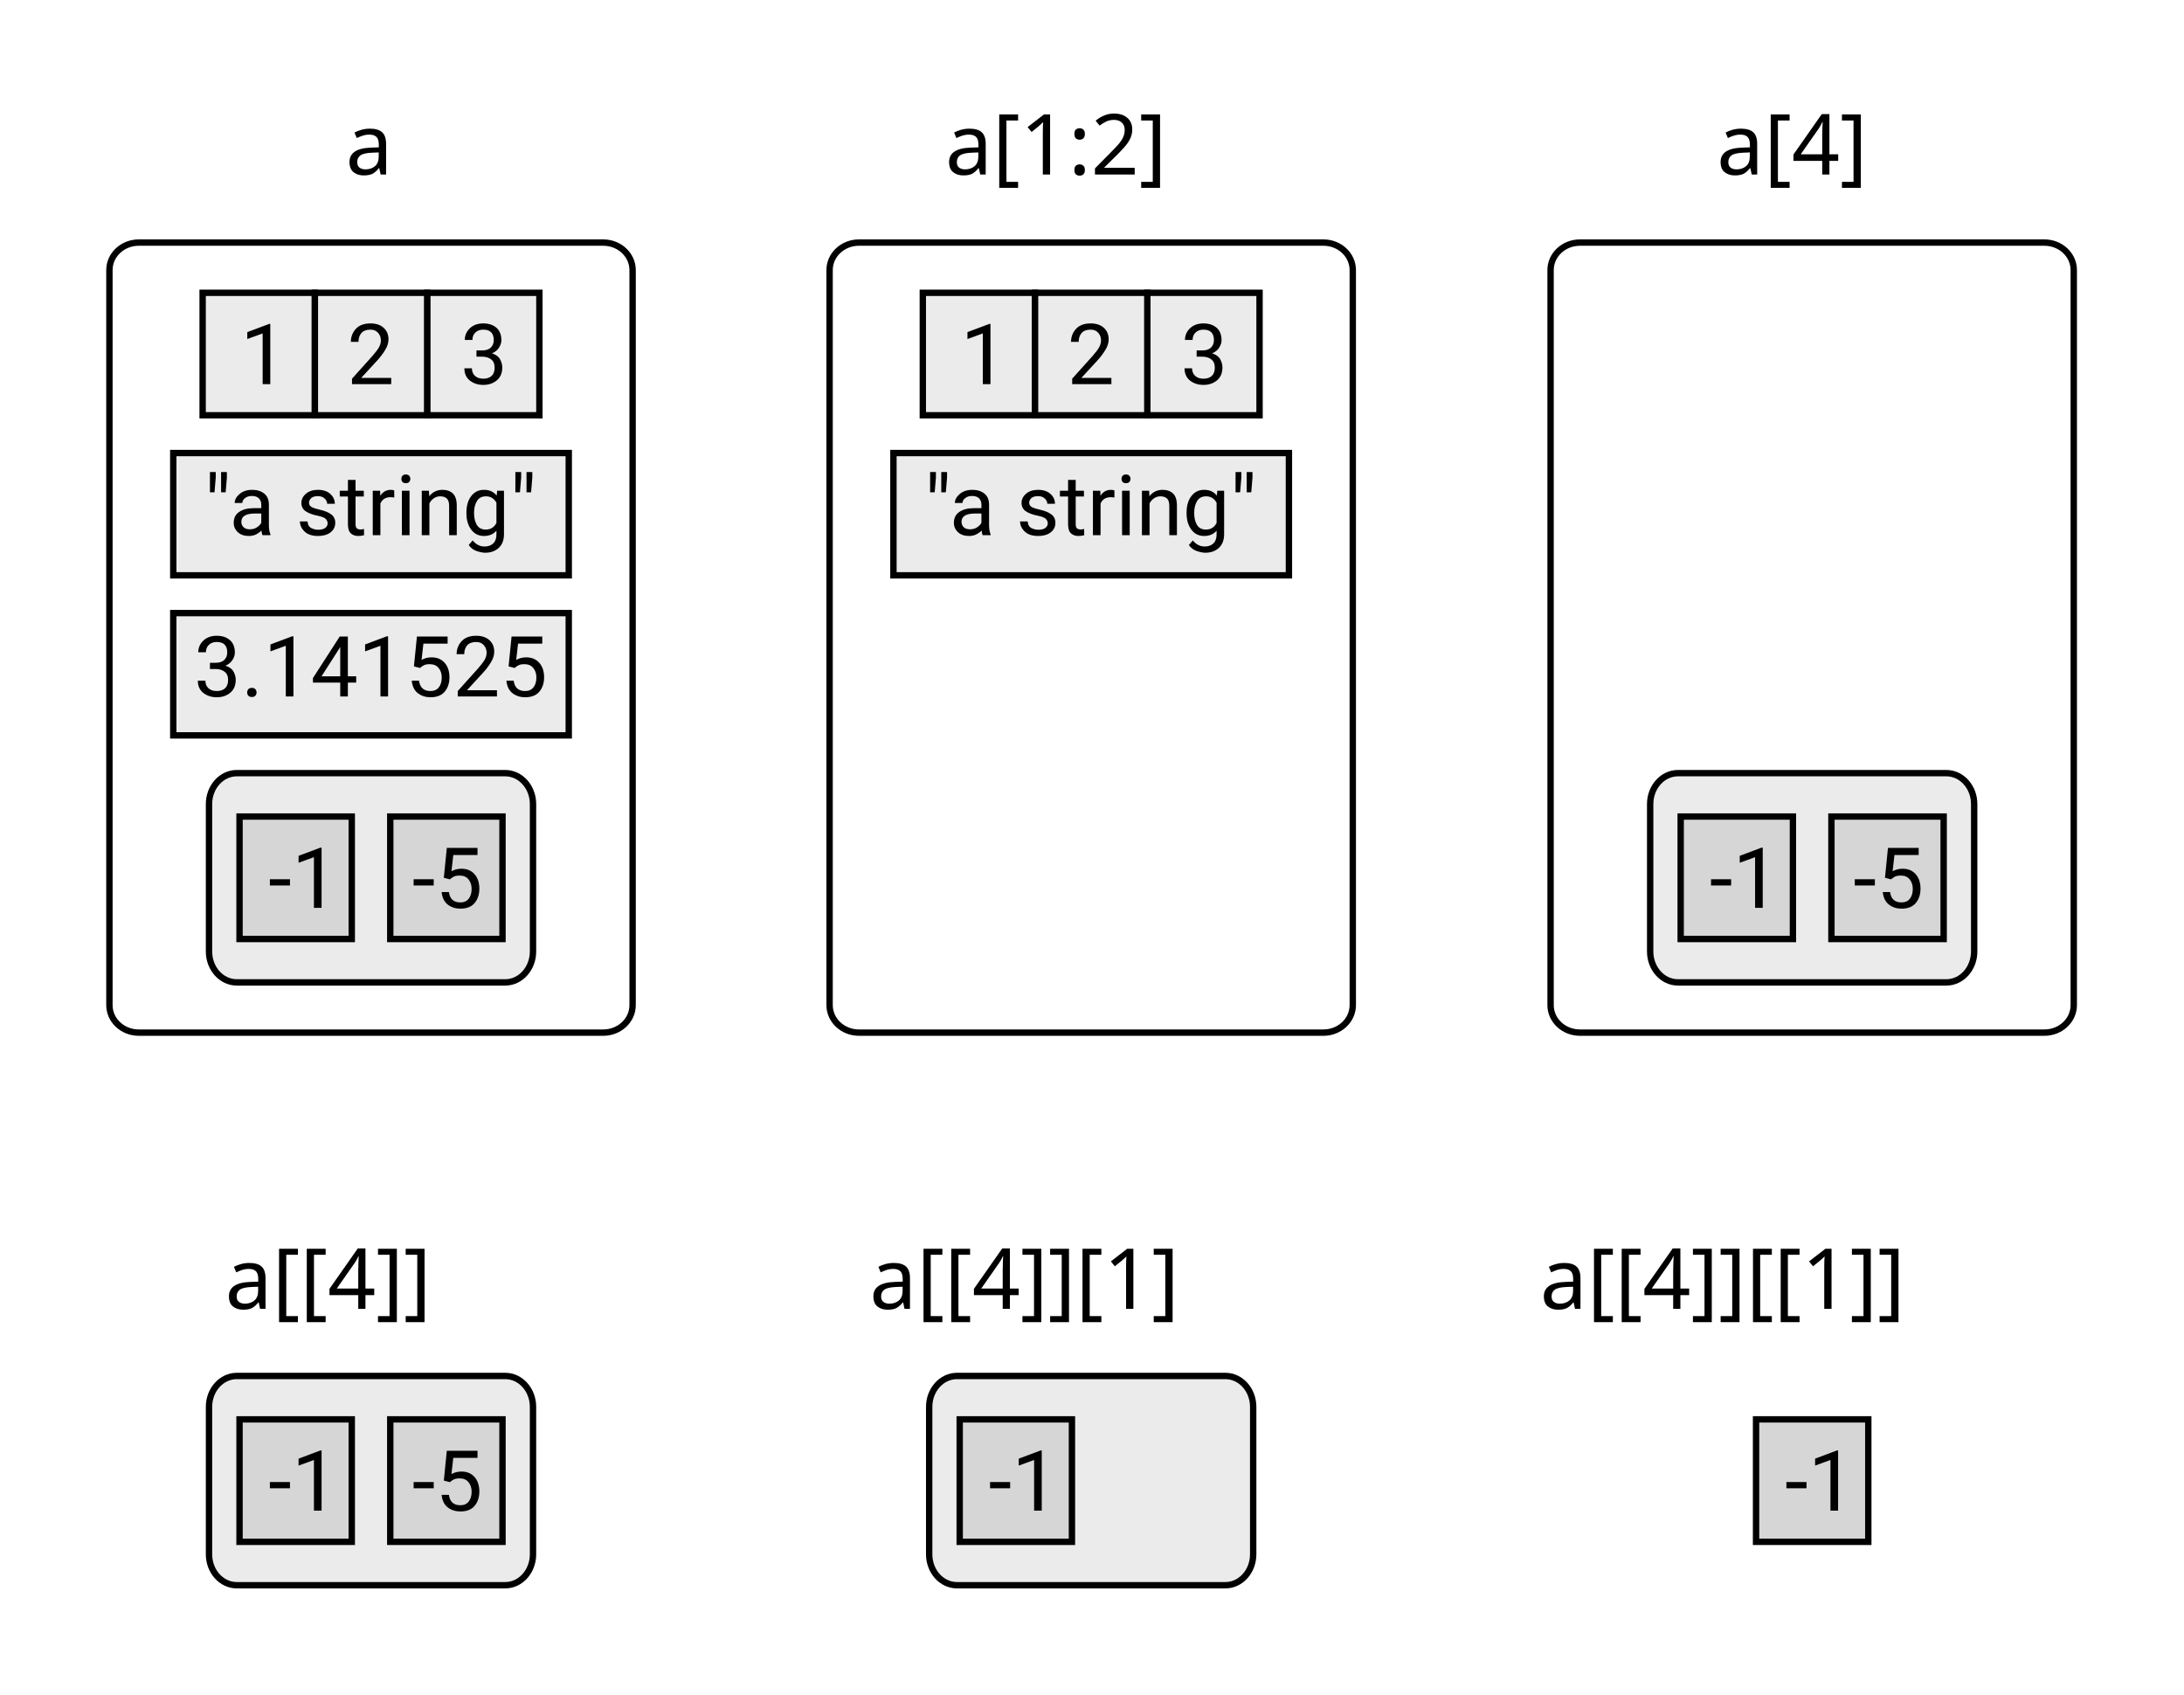
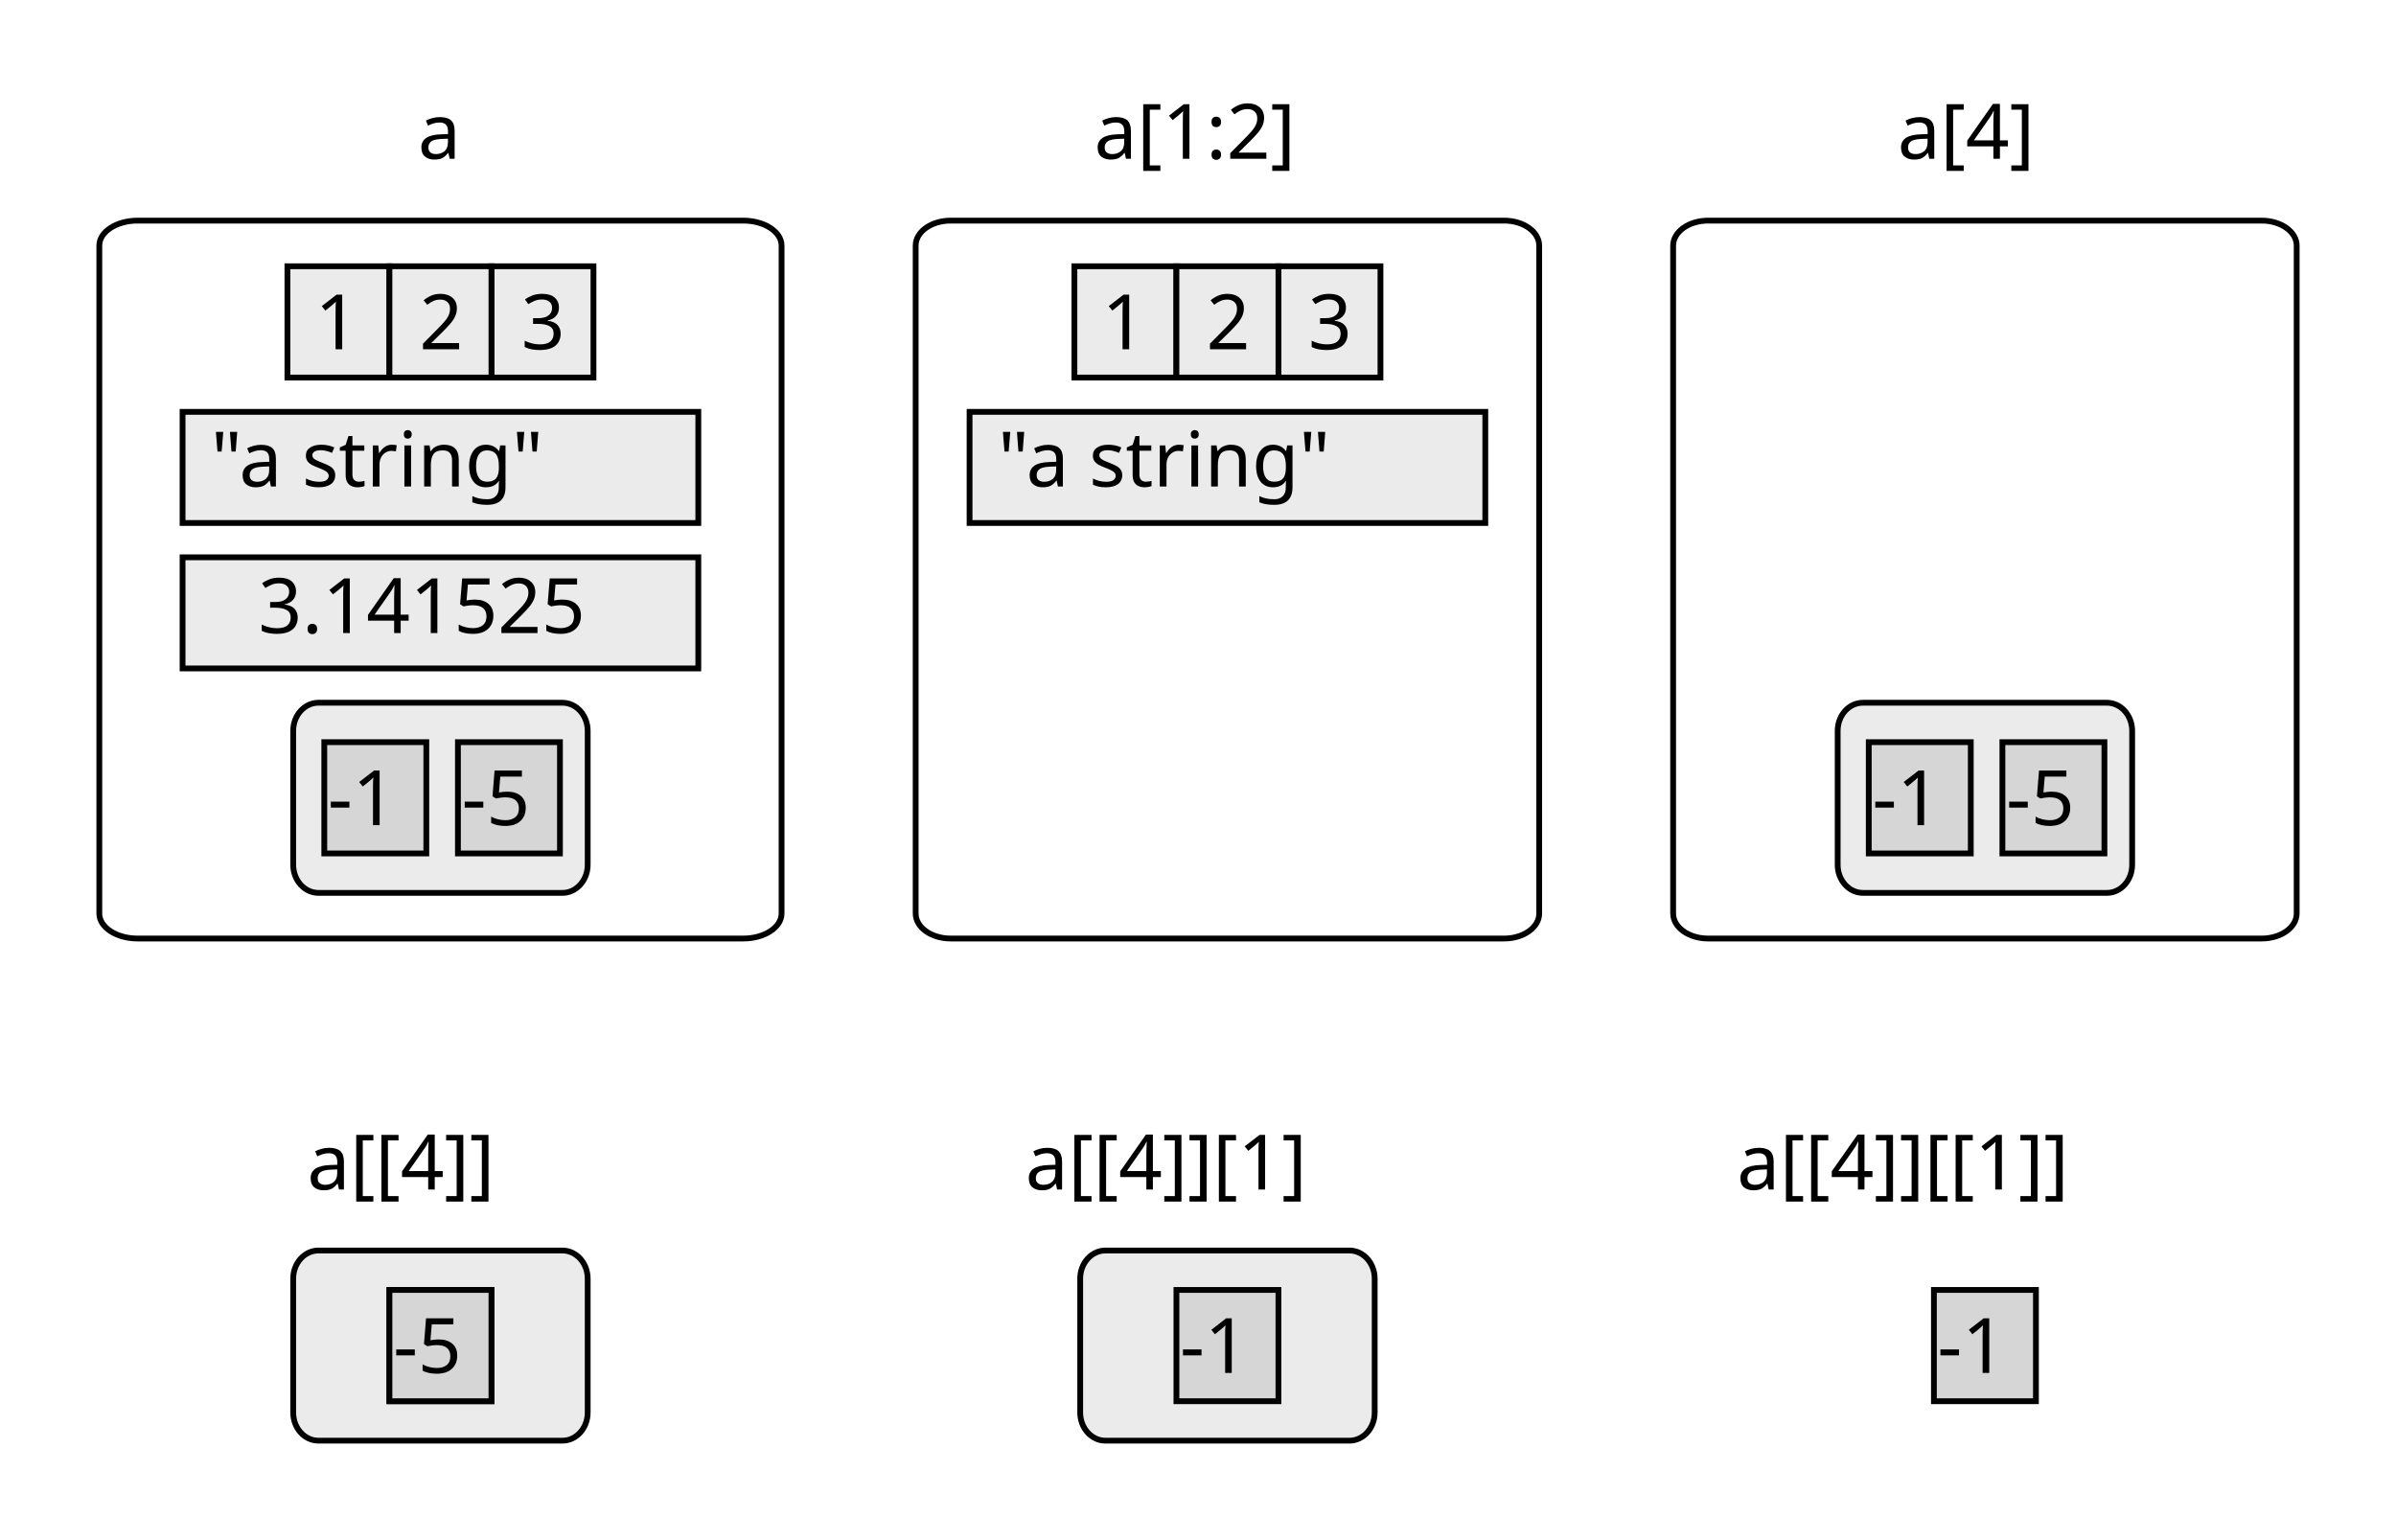
- <svg xmlns="http://www.w3.org/2000/svg" id="svg2" version="1.1" width="102.933mm" height="79.853mm" viewBox="0 0 389.038 301.805">
+ <svg xmlns="http://www.w3.org/2000/svg" id="svg2" version="1.1" width="124.245mm" height="79.863mm" viewBox="0 0 469.587 301.843">
  <defs id="defs6" />
-   <text id="text916" y="31.085" x="61.57" style="font-style:normal;font-weight:normal;font-size:11.25px;line-height:0%;font-family:sans-serif;letter-spacing:0px;word-spacing:0px;fill:#000000;fill-opacity:1;stroke:none;stroke-width:1.134;stroke-miterlimit:4;stroke-dasharray:none;paint-order:markers fill stroke" xml:space="preserve">
-     <tspan style="font-style:normal;font-variant:normal;font-weight:normal;font-stretch:normal;font-size:15px;line-height:1.25;font-family:'Roboto Mono';-inkscape-font-specification:'Roboto Mono';stroke-width:1.134;stroke-miterlimit:4;stroke-dasharray:none;paint-order:markers fill stroke" y="31.085" x="61.57" id="tspan914">a</tspan>
+   <text id="text916" y="31.123" x="81.897" style="font-style:normal;font-weight:normal;font-size:11.25px;line-height:0%;font-family:Mono-serif;letter-spacing:0px;word-spacing:0px;fill:#000000;fill-opacity:1;stroke:none;stroke-width:1.134;stroke-miterlimit:4;stroke-dasharray:none;paint-order:markers fill stroke" xml:space="preserve">
+     <tspan style="font-style:normal;font-variant:normal;font-weight:normal;font-stretch:normal;font-size:15px;line-height:1.25;font-family:'Fira Mono';-inkscape-font-specification:'Fira Mono';stroke-width:1.134;stroke-miterlimit:4;stroke-dasharray:none;paint-order:markers fill stroke" y="31.123" x="81.897" id="tspan914">a</tspan>
  </text>
-   <rect ry="4.897" rx="5.228" y="43.205" x="19.491" height="140.714" width="93.196" id="rect918" style="fill:none;fill-opacity:1;stroke:#000000;stroke-width:1.134;stroke-miterlimit:4;stroke-dasharray:none;paint-order:markers fill stroke" />
-   <rect ry="0" rx="0" y="52.151" x="76.086" height="21.812" width="19.994" id="rect922" style="fill:#ebebeb;fill-opacity:1;stroke:#000000;stroke-width:1.134;stroke-miterlimit:4;stroke-dasharray:none;paint-order:markers fill stroke" />
-   <text id="text926" y="68.415" x="82.015" style="font-style:normal;font-weight:normal;font-size:11.25px;line-height:0%;font-family:sans-serif;letter-spacing:0px;word-spacing:0px;fill:#000000;fill-opacity:1;stroke:none;stroke-width:1.134;stroke-miterlimit:4;stroke-dasharray:none;paint-order:markers fill stroke" xml:space="preserve">
-     <tspan style="font-style:normal;font-variant:normal;font-weight:normal;font-stretch:normal;font-size:15px;line-height:1.25;font-family:Roboto;-inkscape-font-specification:Roboto;stroke-width:1.134;stroke-miterlimit:4;stroke-dasharray:none;paint-order:markers fill stroke" y="68.415" x="82.015" id="tspan924">3</tspan>
+   <rect ry="4.897" rx="7.501" y="43.242" x="19.465" height="140.714" width="133.714" id="rect918" style="fill:none;fill-opacity:1;stroke:#000000;stroke-width:1.134;stroke-miterlimit:4;stroke-dasharray:none;paint-order:markers fill stroke" />
+   <rect ry="0" rx="0" y="52.189" x="96.319" height="21.812" width="19.994" id="rect922" style="fill:#ebebeb;fill-opacity:1;stroke:#000000;stroke-width:1.134;stroke-miterlimit:4;stroke-dasharray:none;paint-order:markers fill stroke" />
+   <text id="text926" y="68.452" x="102.161" style="font-style:normal;font-weight:normal;font-size:11.25px;line-height:0%;font-family:Mono-serif;letter-spacing:0px;word-spacing:0px;fill:#000000;fill-opacity:1;stroke:none;stroke-width:1.134;stroke-miterlimit:4;stroke-dasharray:none;paint-order:markers fill stroke" xml:space="preserve">
+     <tspan style="font-style:normal;font-variant:normal;font-weight:normal;font-stretch:normal;font-size:15px;line-height:1.25;font-family:'Fira Mono';-inkscape-font-specification:'Fira Mono';stroke-width:1.134;stroke-miterlimit:4;stroke-dasharray:none;paint-order:markers fill stroke" y="68.452" x="102.161" id="tspan924">3</tspan>
  </text>
-   <rect style="fill:#ebebeb;fill-opacity:1;stroke:#000000;stroke-width:1.134;stroke-miterlimit:4;stroke-dasharray:none;paint-order:markers fill stroke" id="rect938" width="19.994" height="21.812" x="36.097" y="52.151" rx="0" ry="0" />
-   <text xml:space="preserve" style="font-style:normal;font-weight:normal;font-size:11.25px;line-height:0%;font-family:sans-serif;letter-spacing:0px;word-spacing:0px;fill:#000000;fill-opacity:1;stroke:none;stroke-width:1.134;stroke-miterlimit:4;stroke-dasharray:none;paint-order:markers fill stroke" x="42.802" y="68.415" id="text942">
-     <tspan id="tspan940" x="42.802" y="68.415" style="font-style:normal;font-variant:normal;font-weight:normal;font-stretch:normal;font-size:15px;line-height:1.25;font-family:Roboto;-inkscape-font-specification:Roboto;stroke-width:1.134;stroke-miterlimit:4;stroke-dasharray:none;paint-order:markers fill stroke">1</tspan>
+   <rect style="fill:#ebebeb;fill-opacity:1;stroke:#000000;stroke-width:1.134;stroke-miterlimit:4;stroke-dasharray:none;paint-order:markers fill stroke" id="rect938" width="19.994" height="21.812" x="56.33" y="52.189" rx="0" ry="0" />
+   <text xml:space="preserve" style="font-style:normal;font-weight:normal;font-size:11.25px;line-height:0%;font-family:Mono-serif;letter-spacing:0px;word-spacing:0px;fill:#000000;fill-opacity:1;stroke:none;stroke-width:1.134;stroke-miterlimit:4;stroke-dasharray:none;paint-order:markers fill stroke" x="61.737" y="68.452" id="text942">
+     <tspan id="tspan940" x="61.737" y="68.452" style="font-style:normal;font-variant:normal;font-weight:normal;font-stretch:normal;font-size:15px;line-height:1.25;font-family:'Fira Mono';-inkscape-font-specification:'Fira Mono';stroke-width:1.134;stroke-miterlimit:4;stroke-dasharray:none;paint-order:markers fill stroke">1</tspan>
  </text>
-   <rect ry="0" rx="0" y="52.151" x="56.091" height="21.812" width="19.994" id="rect944" style="fill:#ebebeb;fill-opacity:1;stroke:#000000;stroke-width:1.134;stroke-miterlimit:4;stroke-dasharray:none;paint-order:markers fill stroke" />
-   <text id="text948" y="68.415" x="61.811" style="font-style:normal;font-weight:normal;font-size:11.25px;line-height:0%;font-family:sans-serif;letter-spacing:0px;word-spacing:0px;fill:#000000;fill-opacity:1;stroke:none;stroke-width:1.134;stroke-miterlimit:4;stroke-dasharray:none;paint-order:markers fill stroke" xml:space="preserve">
-     <tspan style="font-style:normal;font-variant:normal;font-weight:normal;font-stretch:normal;font-size:15px;line-height:1.25;font-family:Roboto;-inkscape-font-specification:Roboto;stroke-width:1.134;stroke-miterlimit:4;stroke-dasharray:none;paint-order:markers fill stroke" y="68.415" x="61.811" id="tspan946">2</tspan>
+   <rect ry="0" rx="0" y="52.189" x="76.325" height="21.812" width="19.994" id="rect944" style="fill:#ebebeb;fill-opacity:1;stroke:#000000;stroke-width:1.134;stroke-miterlimit:4;stroke-dasharray:none;paint-order:markers fill stroke" />
+   <text id="text948" y="68.452" x="82.182" style="font-style:normal;font-weight:normal;font-size:11.25px;line-height:0%;font-family:Mono-serif;letter-spacing:0px;word-spacing:0px;fill:#000000;fill-opacity:1;stroke:none;stroke-width:1.134;stroke-miterlimit:4;stroke-dasharray:none;paint-order:markers fill stroke" xml:space="preserve">
+     <tspan style="font-style:normal;font-variant:normal;font-weight:normal;font-stretch:normal;font-size:15px;line-height:1.25;font-family:'Fira Mono';-inkscape-font-specification:'Fira Mono';stroke-width:1.134;stroke-miterlimit:4;stroke-dasharray:none;paint-order:markers fill stroke" y="68.452" x="82.182" id="tspan946">2</tspan>
  </text>
-   <path style="fill:#ebebeb;fill-opacity:1;stroke:#000000;stroke-width:1.134;stroke-miterlimit:4;stroke-dasharray:none;paint-order:markers fill stroke" d="M 30.864,80.689 V 102.471 H 54.347 77.829 101.313 V 80.689 H 77.829 54.347 Z" id="path4622" />
-   <text id="text4598" y="95.318" x="36.4" style="font-style:normal;font-weight:normal;font-size:11.25px;line-height:0%;font-family:sans-serif;letter-spacing:0px;word-spacing:0px;fill:#000000;fill-opacity:1;stroke:none;stroke-width:1.134;stroke-miterlimit:4;stroke-dasharray:none;paint-order:markers fill stroke" xml:space="preserve">
-     <tspan style="font-style:normal;font-variant:normal;font-weight:normal;font-stretch:normal;font-size:15px;line-height:1.25;font-family:Roboto;-inkscape-font-specification:Roboto;stroke-width:1.134;stroke-miterlimit:4;stroke-dasharray:none;paint-order:markers fill stroke" y="95.318" x="36.4" id="tspan4596">"a string"</tspan>
+   <path style="fill:#ebebeb;fill-opacity:1;stroke:#000000;stroke-width:1.134;stroke-miterlimit:4;stroke-dasharray:none;paint-order:markers fill stroke" d="m 35.783,80.726 v 21.782 h 33.691 33.691 33.695 V 80.726 H 103.166 69.474 Z" id="path4622" />
+   <text id="text4598" y="95.355" x="41.348" style="font-style:normal;font-weight:normal;font-size:11.25px;line-height:0%;font-family:Mono-serif;letter-spacing:0px;word-spacing:0px;fill:#000000;fill-opacity:1;stroke:none;stroke-width:1.134;stroke-miterlimit:4;stroke-dasharray:none;paint-order:markers fill stroke" xml:space="preserve">
+     <tspan style="font-style:normal;font-variant:normal;font-weight:normal;font-stretch:normal;font-size:15px;line-height:1.25;font-family:'Fira Mono';-inkscape-font-specification:'Fira Mono';stroke-width:1.134;stroke-miterlimit:4;stroke-dasharray:none;paint-order:markers fill stroke" y="95.355" x="41.348" id="tspan4596">"a string"</tspan>
  </text>
-   <path id="path4600" d="m 30.864,109.196 v 21.782 H 54.347 77.829 101.313 V 109.196 H 77.829 54.347 Z" style="fill:#ebebeb;fill-opacity:1;stroke:#000000;stroke-width:1.134;stroke-miterlimit:4;stroke-dasharray:none;paint-order:markers fill stroke" />
-   <text xml:space="preserve" style="font-style:normal;font-weight:normal;font-size:11.25px;line-height:0%;font-family:sans-serif;letter-spacing:0px;word-spacing:0px;fill:#000000;fill-opacity:1;stroke:none;stroke-width:1.134;stroke-miterlimit:4;stroke-dasharray:none;paint-order:markers fill stroke" x="34.54" y="124.049" id="text4606">
-     <tspan id="tspan4604" x="34.54" y="124.049" style="font-style:normal;font-variant:normal;font-weight:normal;font-stretch:normal;font-size:15px;line-height:1.25;font-family:Roboto;-inkscape-font-specification:Roboto;stroke-width:1.134;stroke-miterlimit:4;stroke-dasharray:none;paint-order:markers fill stroke">3.141525</tspan>
+   <path id="path4600" d="m 35.783,109.234 v 21.782 H 69.474 103.166 136.86 V 109.234 H 103.166 69.474 Z" style="fill:#ebebeb;fill-opacity:1;stroke:#000000;stroke-width:1.134;stroke-miterlimit:4;stroke-dasharray:none;paint-order:markers fill stroke" />
+   <text xml:space="preserve" style="font-style:normal;font-weight:normal;font-size:11.25px;line-height:0%;font-family:Mono-serif;letter-spacing:0px;word-spacing:0px;fill:#000000;fill-opacity:1;stroke:none;stroke-width:1.134;stroke-miterlimit:4;stroke-dasharray:none;paint-order:markers fill stroke" x="50.627" y="124.087" id="text4606">
+     <tspan id="tspan4604" x="50.627" y="124.087" style="font-style:normal;font-variant:normal;font-weight:normal;font-stretch:normal;font-size:15px;line-height:1.25;font-family:'Fira Mono';-inkscape-font-specification:'Fira Mono';stroke-width:1.134;stroke-miterlimit:4;stroke-dasharray:none;paint-order:markers fill stroke">3.141525</tspan>
  </text>
-   <rect style="fill:#ebebeb;fill-opacity:1;stroke:#000000;stroke-width:1.134;stroke-miterlimit:4;stroke-dasharray:none;paint-order:markers fill stroke" id="rect4608" width="57.715" height="37.269" x="37.231" y="137.703" rx="4.95" ry="5.506" />
-   <rect ry="0" rx="0" y="145.432" x="42.667" height="21.812" width="19.994" id="rect4610" style="fill:#d6d6d6;fill-opacity:1;stroke:#000000;stroke-width:1.134;stroke-miterlimit:4;stroke-dasharray:none;paint-order:markers fill stroke" />
-   <text id="text4614" y="161.696" x="47.793" style="font-style:normal;font-weight:normal;font-size:11.25px;line-height:0%;font-family:sans-serif;letter-spacing:0px;word-spacing:0px;fill:#000000;fill-opacity:1;stroke:none;stroke-width:1.134;stroke-miterlimit:4;stroke-dasharray:none;paint-order:markers fill stroke" xml:space="preserve">
-     <tspan style="font-style:normal;font-variant:normal;font-weight:normal;font-stretch:normal;font-size:15px;line-height:1.25;font-family:Roboto;-inkscape-font-specification:Roboto;stroke-width:1.134;stroke-miterlimit:4;stroke-dasharray:none;paint-order:markers fill stroke" y="161.696" x="47.793" id="tspan4612">-1</tspan>
+   <rect style="fill:#ebebeb;fill-opacity:1;stroke:#000000;stroke-width:1.134;stroke-miterlimit:4;stroke-dasharray:none;paint-order:markers fill stroke" id="rect4608" width="57.715" height="37.269" x="57.464" y="137.741" rx="4.95" ry="5.506" />
+   <rect ry="0" rx="0" y="145.469" x="63.557" height="21.812" width="19.994" id="rect4610" style="fill:#d6d6d6;fill-opacity:1;stroke:#000000;stroke-width:1.134;stroke-miterlimit:4;stroke-dasharray:none;paint-order:markers fill stroke" />
+   <text id="text4614" y="161.733" x="64.242" style="font-style:normal;font-weight:normal;font-size:11.25px;line-height:0%;font-family:Mono-serif;letter-spacing:0px;word-spacing:0px;fill:#000000;fill-opacity:1;stroke:none;stroke-width:1.134;stroke-miterlimit:4;stroke-dasharray:none;paint-order:markers fill stroke" xml:space="preserve">
+     <tspan style="font-style:normal;font-variant:normal;font-weight:normal;font-stretch:normal;font-size:15px;line-height:1.25;font-family:'Fira Mono';-inkscape-font-specification:'Fira Mono';stroke-width:1.134;stroke-miterlimit:4;stroke-dasharray:none;paint-order:markers fill stroke" y="161.733" x="64.242" id="tspan4612">-1</tspan>
  </text>
-   <rect style="fill:#d6d6d6;fill-opacity:1;stroke:#000000;stroke-width:1.134;stroke-miterlimit:4;stroke-dasharray:none;paint-order:markers fill stroke" id="rect4616" width="19.994" height="21.812" x="69.516" y="145.432" rx="0" ry="0" />
-   <text xml:space="preserve" style="font-style:normal;font-weight:normal;font-size:11.25px;line-height:0%;font-family:sans-serif;letter-spacing:0px;word-spacing:0px;fill:#000000;fill-opacity:1;stroke:none;stroke-width:1.134;stroke-miterlimit:4;stroke-dasharray:none;paint-order:markers fill stroke" x="73.398" y="161.696" id="text4620">
-     <tspan id="tspan4618" x="73.398" y="161.696" style="font-style:normal;font-variant:normal;font-weight:normal;font-stretch:normal;font-size:15px;line-height:1.25;font-family:Roboto;-inkscape-font-specification:Roboto;stroke-width:1.134;stroke-miterlimit:4;stroke-dasharray:none;paint-order:markers fill stroke">-5</tspan>
+   <rect style="fill:#d6d6d6;fill-opacity:1;stroke:#000000;stroke-width:1.134;stroke-miterlimit:4;stroke-dasharray:none;paint-order:markers fill stroke" id="rect4616" width="19.994" height="21.812" x="89.749" y="145.469" rx="0" ry="0" />
+   <text xml:space="preserve" style="font-style:normal;font-weight:normal;font-size:11.25px;line-height:0%;font-family:Mono-serif;letter-spacing:0px;word-spacing:0px;fill:#000000;fill-opacity:1;stroke:none;stroke-width:1.134;stroke-miterlimit:4;stroke-dasharray:none;paint-order:markers fill stroke" x="90.487" y="161.733" id="text4620">
+     <tspan id="tspan4618" x="90.487" y="161.733" style="font-style:normal;font-variant:normal;font-weight:normal;font-stretch:normal;font-size:15px;line-height:1.25;font-family:'Fira Mono';-inkscape-font-specification:'Fira Mono';stroke-width:1.134;stroke-miterlimit:4;stroke-dasharray:none;paint-order:markers fill stroke">-5</tspan>
  </text>
-   <rect ry="5.506" rx="4.95" y="245.071" x="37.231" height="37.269" width="57.715" id="rect4735" style="fill:#ebebeb;fill-opacity:1;stroke:#000000;stroke-width:1.134;stroke-miterlimit:4;stroke-dasharray:none;paint-order:markers fill stroke" />
-   <rect style="fill:#d6d6d6;fill-opacity:1;stroke:#000000;stroke-width:1.134;stroke-miterlimit:4;stroke-dasharray:none;paint-order:markers fill stroke" id="rect4737" width="19.994" height="21.812" x="42.667" y="252.8" rx="0" ry="0" />
-   <text xml:space="preserve" style="font-style:normal;font-weight:normal;font-size:11.25px;line-height:0%;font-family:sans-serif;letter-spacing:0px;word-spacing:0px;fill:#000000;fill-opacity:1;stroke:none;stroke-width:1.134;stroke-miterlimit:4;stroke-dasharray:none;paint-order:markers fill stroke" x="47.793" y="269.064" id="text4741">
-     <tspan id="tspan4739" x="47.793" y="269.064" style="font-style:normal;font-variant:normal;font-weight:normal;font-stretch:normal;font-size:15px;line-height:1.25;font-family:Roboto;-inkscape-font-specification:Roboto;stroke-width:1.134;stroke-miterlimit:4;stroke-dasharray:none;paint-order:markers fill stroke">-1</tspan>
+   <rect ry="5.506" rx="4.95" y="245.109" x="57.464" height="37.269" width="57.715" id="rect4735" style="fill:#ebebeb;fill-opacity:1;stroke:#000000;stroke-width:1.134;stroke-miterlimit:4;stroke-dasharray:none;paint-order:markers fill stroke" />
+   <rect style="fill:#d6d6d6;fill-opacity:1;stroke:#000000;stroke-width:1.134;stroke-miterlimit:4;stroke-dasharray:none;paint-order:markers fill stroke" id="rect4737" width="19.994" height="21.812" x="76.325" y="252.837" rx="0" ry="0" />
+   <text xml:space="preserve" style="font-style:normal;font-weight:normal;font-size:11.25px;line-height:0%;font-family:Mono-serif;letter-spacing:0px;word-spacing:0px;fill:#000000;fill-opacity:1;stroke:none;stroke-width:1.134;stroke-miterlimit:4;stroke-dasharray:none;paint-order:markers fill stroke" x="77.01" y="269.101" id="text4741">
+     <tspan id="tspan4739" x="77.01" y="269.101" style="font-style:normal;font-variant:normal;font-weight:normal;font-stretch:normal;font-size:15px;line-height:1.25;font-family:'Fira Mono';-inkscape-font-specification:'Fira Mono';stroke-width:1.134;stroke-miterlimit:4;stroke-dasharray:none;paint-order:markers fill stroke">-1</tspan>
  </text>
-   <rect ry="0" rx="0" y="252.8" x="69.516" height="21.812" width="19.994" id="rect4743" style="fill:#d6d6d6;fill-opacity:1;stroke:#000000;stroke-width:1.134;stroke-miterlimit:4;stroke-dasharray:none;paint-order:markers fill stroke" />
-   <text id="text4747" y="269.064" x="73.398" style="font-style:normal;font-weight:normal;font-size:11.25px;line-height:0%;font-family:sans-serif;letter-spacing:0px;word-spacing:0px;fill:#000000;fill-opacity:1;stroke:none;stroke-width:1.134;stroke-miterlimit:4;stroke-dasharray:none;paint-order:markers fill stroke" xml:space="preserve">
-     <tspan style="font-style:normal;font-variant:normal;font-weight:normal;font-stretch:normal;font-size:15px;line-height:1.25;font-family:Roboto;-inkscape-font-specification:Roboto;stroke-width:1.134;stroke-miterlimit:4;stroke-dasharray:none;paint-order:markers fill stroke" y="269.064" x="73.398" id="tspan4745">-5</tspan>
+   <rect ry="0" rx="0" y="252.837" x="76.325" height="21.812" width="19.994" id="rect4743" style="fill:#d6d6d6;fill-opacity:1;stroke:#000000;stroke-width:1.134;stroke-miterlimit:4;stroke-dasharray:none;paint-order:markers fill stroke" />
+   <text id="text4747" y="269.101" x="77.062" style="font-style:normal;font-weight:normal;font-size:11.25px;line-height:0%;font-family:Mono-serif;letter-spacing:0px;word-spacing:0px;fill:#000000;fill-opacity:1;stroke:none;stroke-width:1.134;stroke-miterlimit:4;stroke-dasharray:none;paint-order:markers fill stroke" xml:space="preserve">
+     <tspan style="font-style:normal;font-variant:normal;font-weight:normal;font-stretch:normal;font-size:15px;line-height:1.25;font-family:'Fira Mono';-inkscape-font-specification:'Fira Mono';stroke-width:1.134;stroke-miterlimit:4;stroke-dasharray:none;paint-order:markers fill stroke" y="269.101" x="77.062" id="tspan4745">-5</tspan>
  </text>
-   <text xml:space="preserve" style="font-style:normal;font-weight:normal;font-size:11.25px;line-height:0%;font-family:sans-serif;letter-spacing:0px;word-spacing:0px;fill:#000000;fill-opacity:1;stroke:none;stroke-width:1.134;stroke-miterlimit:4;stroke-dasharray:none;paint-order:markers fill stroke" x="40.095" y="233.112" id="text4753">
-     <tspan id="tspan4755" x="40.095" y="233.112" style="font-style:normal;font-variant:normal;font-weight:normal;font-stretch:normal;font-size:15px;line-height:1.25;font-family:'Roboto Mono';-inkscape-font-specification:'Roboto Mono';stroke-width:1.134;stroke-miterlimit:4;stroke-dasharray:none;paint-order:markers fill stroke">a[[4]]</tspan>
+   <text xml:space="preserve" style="font-style:normal;font-weight:normal;font-size:11.25px;line-height:0%;font-family:Mono-serif;letter-spacing:0px;word-spacing:0px;fill:#000000;fill-opacity:1;stroke:none;stroke-width:1.134;stroke-miterlimit:4;stroke-dasharray:none;paint-order:markers fill stroke" x="60.199" y="233.149" id="text4753">
+     <tspan id="tspan4755" x="60.199" y="233.149" style="font-style:normal;font-variant:normal;font-weight:normal;font-stretch:normal;font-size:15px;line-height:1.25;font-family:'Fira Mono';-inkscape-font-specification:'Fira Mono';stroke-width:1.134;stroke-miterlimit:4;stroke-dasharray:none;paint-order:markers fill stroke">a[[4]]</tspan>
  </text>
-   <rect ry="5.506" rx="4.95" y="245.071" x="165.516" height="37.269" width="57.715" id="rect5266" style="fill:#ebebeb;fill-opacity:1;stroke:#000000;stroke-width:1.134;stroke-miterlimit:4;stroke-dasharray:none;paint-order:markers fill stroke" />
-   <rect style="fill:#d6d6d6;fill-opacity:1;stroke:#000000;stroke-width:1.134;stroke-miterlimit:4;stroke-dasharray:none;paint-order:markers fill stroke" id="rect5268" width="19.994" height="21.812" x="170.952" y="252.8" rx="0" ry="0" />
-   <text xml:space="preserve" style="font-style:normal;font-weight:normal;font-size:11.25px;line-height:0%;font-family:sans-serif;letter-spacing:0px;word-spacing:0px;fill:#000000;fill-opacity:1;stroke:none;stroke-width:1.134;stroke-miterlimit:4;stroke-dasharray:none;paint-order:markers fill stroke" x="176.078" y="269.064" id="text5272">
-     <tspan id="tspan5270" x="176.078" y="269.064" style="font-style:normal;font-variant:normal;font-weight:normal;font-stretch:normal;font-size:15px;line-height:1.25;font-family:Roboto;-inkscape-font-specification:Roboto;stroke-width:1.134;stroke-miterlimit:4;stroke-dasharray:none;paint-order:markers fill stroke">-1</tspan>
+   <rect ry="5.506" rx="4.95" y="245.109" x="211.706" height="37.269" width="57.715" id="rect5266" style="fill:#ebebeb;fill-opacity:1;stroke:#000000;stroke-width:1.134;stroke-miterlimit:4;stroke-dasharray:none;paint-order:markers fill stroke" />
+   <rect style="fill:#d6d6d6;fill-opacity:1;stroke:#000000;stroke-width:1.134;stroke-miterlimit:4;stroke-dasharray:none;paint-order:markers fill stroke" id="rect5268" width="19.994" height="21.812" x="230.566" y="252.837" rx="0" ry="0" />
+   <text xml:space="preserve" style="font-style:normal;font-weight:normal;font-size:11.25px;line-height:0%;font-family:Mono-serif;letter-spacing:0px;word-spacing:0px;fill:#000000;fill-opacity:1;stroke:none;stroke-width:1.134;stroke-miterlimit:4;stroke-dasharray:none;paint-order:markers fill stroke" x="231.251" y="269.101" id="text5272">
+     <tspan id="tspan5270" x="231.251" y="269.101" style="font-style:normal;font-variant:normal;font-weight:normal;font-stretch:normal;font-size:15px;line-height:1.25;font-family:'Fira Mono';-inkscape-font-specification:'Fira Mono';stroke-width:1.134;stroke-miterlimit:4;stroke-dasharray:none;paint-order:markers fill stroke">-1</tspan>
  </text>
-   <text id="text5284" y="233.112" x="154.889" style="font-style:normal;font-weight:normal;font-size:11.25px;line-height:0%;font-family:sans-serif;letter-spacing:0px;word-spacing:0px;fill:#000000;fill-opacity:1;stroke:none;stroke-width:1.134;stroke-miterlimit:4;stroke-dasharray:none;paint-order:markers fill stroke" xml:space="preserve">
-     <tspan style="font-style:normal;font-variant:normal;font-weight:normal;font-stretch:normal;font-size:15px;line-height:1.25;font-family:'Roboto Mono';-inkscape-font-specification:'Roboto Mono';stroke-width:1.134;stroke-miterlimit:4;stroke-dasharray:none;paint-order:markers fill stroke" y="233.112" x="154.889" id="tspan5282">a[[4]][1]</tspan>
+   <text id="text5284" y="233.149" x="200.949" style="font-style:normal;font-weight:normal;font-size:11.25px;line-height:0%;font-family:Mono-serif;letter-spacing:0px;word-spacing:0px;fill:#000000;fill-opacity:1;stroke:none;stroke-width:1.134;stroke-miterlimit:4;stroke-dasharray:none;paint-order:markers fill stroke" xml:space="preserve">
+     <tspan style="font-style:normal;font-variant:normal;font-weight:normal;font-stretch:normal;font-size:15px;line-height:1.25;font-family:'Fira Mono';-inkscape-font-specification:'Fira Mono';stroke-width:1.134;stroke-miterlimit:4;stroke-dasharray:none;paint-order:markers fill stroke" y="233.149" x="200.949" id="tspan5282">a[[4]][1]</tspan>
  </text>
-   <text xml:space="preserve" style="font-style:normal;font-weight:normal;font-size:11.25px;line-height:0%;font-family:sans-serif;letter-spacing:0px;word-spacing:0px;fill:#000000;fill-opacity:1;stroke:none;stroke-width:1.134;stroke-miterlimit:4;stroke-dasharray:none;paint-order:markers fill stroke" x="168.38" y="31.085" id="text5076">
-     <tspan id="tspan5074" x="168.38" y="31.085" style="font-style:normal;font-variant:normal;font-weight:normal;font-stretch:normal;font-size:15px;line-height:1.25;font-family:'Roboto Mono';-inkscape-font-specification:'Roboto Mono';stroke-width:1.134;stroke-miterlimit:4;stroke-dasharray:none;paint-order:markers fill stroke">a[1:2]</tspan>
+   <text xml:space="preserve" style="font-style:normal;font-weight:normal;font-size:11.25px;line-height:0%;font-family:Mono-serif;letter-spacing:0px;word-spacing:0px;fill:#000000;fill-opacity:1;stroke:none;stroke-width:1.134;stroke-miterlimit:4;stroke-dasharray:none;paint-order:markers fill stroke" x="214.44" y="31.123" id="text5076">
+     <tspan id="tspan5074" x="214.44" y="31.123" style="font-style:normal;font-variant:normal;font-weight:normal;font-stretch:normal;font-size:15px;line-height:1.25;font-family:'Fira Mono';-inkscape-font-specification:'Fira Mono';stroke-width:1.134;stroke-miterlimit:4;stroke-dasharray:none;paint-order:markers fill stroke">a[1:2]</tspan>
  </text>
-   <rect style="fill:none;fill-opacity:1;stroke:#000000;stroke-width:1.134;stroke-miterlimit:4;stroke-dasharray:none;paint-order:markers fill stroke" id="rect446" width="93.196" height="140.714" x="147.776" y="43.205" rx="5.228" ry="4.897" />
-   <rect style="fill:#ebebeb;fill-opacity:1;stroke:#000000;stroke-width:1.134;stroke-miterlimit:4;stroke-dasharray:none;paint-order:markers fill stroke" id="rect448" width="19.994" height="21.812" x="204.371" y="52.151" rx="0" ry="0" />
-   <text xml:space="preserve" style="font-style:normal;font-weight:normal;font-size:11.25px;line-height:0%;font-family:sans-serif;letter-spacing:0px;word-spacing:0px;fill:#000000;fill-opacity:1;stroke:none;stroke-width:1.134;stroke-miterlimit:4;stroke-dasharray:none;paint-order:markers fill stroke" x="210.3" y="68.415" id="text452">
-     <tspan id="tspan450" x="210.3" y="68.415" style="font-style:normal;font-variant:normal;font-weight:normal;font-stretch:normal;font-size:15px;line-height:1.25;font-family:Roboto;-inkscape-font-specification:Roboto;stroke-width:1.134;stroke-miterlimit:4;stroke-dasharray:none;paint-order:markers fill stroke">3</tspan>
+   <rect style="fill:none;fill-opacity:1;stroke:#000000;stroke-width:1.134;stroke-miterlimit:4;stroke-dasharray:none;paint-order:markers fill stroke" id="rect446" width="122.205" height="140.714" x="179.46" y="43.242" rx="6.856" ry="4.897" />
+   <rect style="fill:#ebebeb;fill-opacity:1;stroke:#000000;stroke-width:1.134;stroke-miterlimit:4;stroke-dasharray:none;paint-order:markers fill stroke" id="rect448" width="19.994" height="21.812" x="250.56" y="52.189" rx="0" ry="0" />
+   <text xml:space="preserve" style="font-style:normal;font-weight:normal;font-size:11.25px;line-height:0%;font-family:Mono-serif;letter-spacing:0px;word-spacing:0px;fill:#000000;fill-opacity:1;stroke:none;stroke-width:1.134;stroke-miterlimit:4;stroke-dasharray:none;paint-order:markers fill stroke" x="256.402" y="68.452" id="text452">
+     <tspan id="tspan450" x="256.402" y="68.452" style="font-style:normal;font-variant:normal;font-weight:normal;font-stretch:normal;font-size:15px;line-height:1.25;font-family:'Fira Mono';-inkscape-font-specification:'Fira Mono';stroke-width:1.134;stroke-miterlimit:4;stroke-dasharray:none;paint-order:markers fill stroke">3</tspan>
  </text>
-   <rect ry="0" rx="0" y="52.151" x="164.382" height="21.812" width="19.994" id="rect454" style="fill:#ebebeb;fill-opacity:1;stroke:#000000;stroke-width:1.134;stroke-miterlimit:4;stroke-dasharray:none;paint-order:markers fill stroke" />
-   <text id="text458" y="68.415" x="171.087" style="font-style:normal;font-weight:normal;font-size:11.25px;line-height:0%;font-family:sans-serif;letter-spacing:0px;word-spacing:0px;fill:#000000;fill-opacity:1;stroke:none;stroke-width:1.134;stroke-miterlimit:4;stroke-dasharray:none;paint-order:markers fill stroke" xml:space="preserve">
-     <tspan style="font-style:normal;font-variant:normal;font-weight:normal;font-stretch:normal;font-size:15px;line-height:1.25;font-family:Roboto;-inkscape-font-specification:Roboto;stroke-width:1.134;stroke-miterlimit:4;stroke-dasharray:none;paint-order:markers fill stroke" y="68.415" x="171.087" id="tspan456">1</tspan>
+   <rect ry="0" rx="0" y="52.189" x="210.571" height="21.812" width="19.994" id="rect454" style="fill:#ebebeb;fill-opacity:1;stroke:#000000;stroke-width:1.134;stroke-miterlimit:4;stroke-dasharray:none;paint-order:markers fill stroke" />
+   <text id="text458" y="68.452" x="215.978" style="font-style:normal;font-weight:normal;font-size:11.25px;line-height:0%;font-family:Mono-serif;letter-spacing:0px;word-spacing:0px;fill:#000000;fill-opacity:1;stroke:none;stroke-width:1.134;stroke-miterlimit:4;stroke-dasharray:none;paint-order:markers fill stroke" xml:space="preserve">
+     <tspan style="font-style:normal;font-variant:normal;font-weight:normal;font-stretch:normal;font-size:15px;line-height:1.25;font-family:'Fira Mono';-inkscape-font-specification:'Fira Mono';stroke-width:1.134;stroke-miterlimit:4;stroke-dasharray:none;paint-order:markers fill stroke" y="68.452" x="215.978" id="tspan456">1</tspan>
  </text>
-   <rect style="fill:#ebebeb;fill-opacity:1;stroke:#000000;stroke-width:1.134;stroke-miterlimit:4;stroke-dasharray:none;paint-order:markers fill stroke" id="rect460" width="19.994" height="21.812" x="184.376" y="52.151" rx="0" ry="0" />
-   <text xml:space="preserve" style="font-style:normal;font-weight:normal;font-size:11.25px;line-height:0%;font-family:sans-serif;letter-spacing:0px;word-spacing:0px;fill:#000000;fill-opacity:1;stroke:none;stroke-width:1.134;stroke-miterlimit:4;stroke-dasharray:none;paint-order:markers fill stroke" x="190.096" y="68.415" id="text464">
-     <tspan id="tspan462" x="190.096" y="68.415" style="font-style:normal;font-variant:normal;font-weight:normal;font-stretch:normal;font-size:15px;line-height:1.25;font-family:Roboto;-inkscape-font-specification:Roboto;stroke-width:1.134;stroke-miterlimit:4;stroke-dasharray:none;paint-order:markers fill stroke">2</tspan>
+   <rect style="fill:#ebebeb;fill-opacity:1;stroke:#000000;stroke-width:1.134;stroke-miterlimit:4;stroke-dasharray:none;paint-order:markers fill stroke" id="rect460" width="19.994" height="21.812" x="230.566" y="52.189" rx="0" ry="0" />
+   <text xml:space="preserve" style="font-style:normal;font-weight:normal;font-size:11.25px;line-height:0%;font-family:Mono-serif;letter-spacing:0px;word-spacing:0px;fill:#000000;fill-opacity:1;stroke:none;stroke-width:1.134;stroke-miterlimit:4;stroke-dasharray:none;paint-order:markers fill stroke" x="236.423" y="68.452" id="text464">
+     <tspan id="tspan462" x="236.423" y="68.452" style="font-style:normal;font-variant:normal;font-weight:normal;font-stretch:normal;font-size:15px;line-height:1.25;font-family:'Fira Mono';-inkscape-font-specification:'Fira Mono';stroke-width:1.134;stroke-miterlimit:4;stroke-dasharray:none;paint-order:markers fill stroke">2</tspan>
  </text>
-   <path id="path468" d="m 159.149,80.689 v 21.782 h 23.482 23.482 23.484 V 80.689 h -23.484 -23.482 z" style="fill:#ebebeb;fill-opacity:1;stroke:#000000;stroke-width:1.134;stroke-miterlimit:4;stroke-dasharray:none;paint-order:markers fill stroke" />
-   <text xml:space="preserve" style="font-style:normal;font-weight:normal;font-size:11.25px;line-height:0%;font-family:sans-serif;letter-spacing:0px;word-spacing:0px;fill:#000000;fill-opacity:1;stroke:none;stroke-width:1.134;stroke-miterlimit:4;stroke-dasharray:none;paint-order:markers fill stroke" x="164.685" y="95.318" id="text472">
-     <tspan id="tspan470" x="164.685" y="95.318" style="font-style:normal;font-variant:normal;font-weight:normal;font-stretch:normal;font-size:15px;line-height:1.25;font-family:Roboto;-inkscape-font-specification:Roboto;stroke-width:1.134;stroke-miterlimit:4;stroke-dasharray:none;paint-order:markers fill stroke">"a string"</tspan>
+   <path id="path468" d="m 190.024,80.726 v 21.782 h 33.691 33.691 33.695 V 80.726 h -33.695 -33.691 z" style="fill:#ebebeb;fill-opacity:1;stroke:#000000;stroke-width:1.134;stroke-miterlimit:4;stroke-dasharray:none;paint-order:markers fill stroke" />
+   <text xml:space="preserve" style="font-style:normal;font-weight:normal;font-size:11.25px;line-height:0%;font-family:Mono-serif;letter-spacing:0px;word-spacing:0px;fill:#000000;fill-opacity:1;stroke:none;stroke-width:1.134;stroke-miterlimit:4;stroke-dasharray:none;paint-order:markers fill stroke" x="195.589" y="95.355" id="text472">
+     <tspan id="tspan470" x="195.589" y="95.355" style="font-style:normal;font-variant:normal;font-weight:normal;font-stretch:normal;font-size:15px;line-height:1.25;font-family:'Fira Mono';-inkscape-font-specification:'Fira Mono';stroke-width:1.134;stroke-miterlimit:4;stroke-dasharray:none;paint-order:markers fill stroke">"a string"</tspan>
  </text>
-   <rect ry="0" rx="0" y="252.8" x="312.807" height="21.812" width="19.994" id="rect5308" style="fill:#d6d6d6;fill-opacity:1;stroke:#000000;stroke-width:1.134;stroke-miterlimit:4;stroke-dasharray:none;paint-order:markers fill stroke" />
-   <text id="text5312" y="269.064" x="317.933" style="font-style:normal;font-weight:normal;font-size:11.25px;line-height:0%;font-family:sans-serif;letter-spacing:0px;word-spacing:0px;fill:#000000;fill-opacity:1;stroke:none;stroke-width:1.134;stroke-miterlimit:4;stroke-dasharray:none;paint-order:markers fill stroke" xml:space="preserve">
-     <tspan style="font-style:normal;font-variant:normal;font-weight:normal;font-stretch:normal;font-size:15px;line-height:1.25;font-family:Roboto;-inkscape-font-specification:Roboto;stroke-width:1.134;stroke-miterlimit:4;stroke-dasharray:none;paint-order:markers fill stroke" y="269.064" x="317.933" id="tspan5310">-1</tspan>
+   <rect ry="0" rx="0" y="252.837" x="379.023" height="21.812" width="19.994" id="rect5308" style="fill:#d6d6d6;fill-opacity:1;stroke:#000000;stroke-width:1.134;stroke-miterlimit:4;stroke-dasharray:none;paint-order:markers fill stroke" />
+   <text id="text5312" y="269.101" x="379.708" style="font-style:normal;font-weight:normal;font-size:11.25px;line-height:0%;font-family:Mono-serif;letter-spacing:0px;word-spacing:0px;fill:#000000;fill-opacity:1;stroke:none;stroke-width:1.134;stroke-miterlimit:4;stroke-dasharray:none;paint-order:markers fill stroke" xml:space="preserve">
+     <tspan style="font-style:normal;font-variant:normal;font-weight:normal;font-stretch:normal;font-size:15px;line-height:1.25;font-family:'Fira Mono';-inkscape-font-specification:'Fira Mono';stroke-width:1.134;stroke-miterlimit:4;stroke-dasharray:none;paint-order:markers fill stroke" y="269.101" x="379.708" id="tspan5310">-1</tspan>
  </text>
-   <text xml:space="preserve" style="font-style:normal;font-weight:normal;font-size:11.25px;line-height:0%;font-family:sans-serif;letter-spacing:0px;word-spacing:0px;fill:#000000;fill-opacity:1;stroke:none;stroke-width:1.134;stroke-miterlimit:4;stroke-dasharray:none;paint-order:markers fill stroke" x="274.325" y="233.112" id="text5318">
-     <tspan id="tspan5316" x="274.325" y="233.112" style="font-style:normal;font-variant:normal;font-weight:normal;font-stretch:normal;font-size:15px;line-height:1.25;font-family:'Roboto Mono';-inkscape-font-specification:'Roboto Mono';stroke-width:1.134;stroke-miterlimit:4;stroke-dasharray:none;paint-order:markers fill stroke">a[[4]][[1]]</tspan>
+   <text xml:space="preserve" style="font-style:normal;font-weight:normal;font-size:11.25px;line-height:0%;font-family:Mono-serif;letter-spacing:0px;word-spacing:0px;fill:#000000;fill-opacity:1;stroke:none;stroke-width:1.134;stroke-miterlimit:4;stroke-dasharray:none;paint-order:markers fill stroke" x="340.412" y="233.149" id="text5318">
+     <tspan id="tspan5316" x="340.412" y="233.149" style="font-style:normal;font-variant:normal;font-weight:normal;font-stretch:normal;font-size:15px;line-height:1.25;font-family:'Fira Mono';-inkscape-font-specification:'Fira Mono';stroke-width:1.134;stroke-miterlimit:4;stroke-dasharray:none;paint-order:markers fill stroke">a[[4]][[1]]</tspan>
  </text>
-   <text xml:space="preserve" style="font-style:normal;font-weight:normal;font-size:11.25px;line-height:0%;font-family:sans-serif;letter-spacing:0px;word-spacing:0px;fill:#000000;fill-opacity:1;stroke:none;stroke-width:1.134;stroke-miterlimit:4;stroke-dasharray:none;paint-order:markers fill stroke" x="305.805" y="31.085" id="text5144">
-     <tspan id="tspan5142" x="305.805" y="31.085" style="font-style:normal;font-variant:normal;font-weight:normal;font-stretch:normal;font-size:15px;line-height:1.25;font-family:'Roboto Mono';-inkscape-font-specification:'Roboto Mono';stroke-width:1.134;stroke-miterlimit:4;stroke-dasharray:none;paint-order:markers fill stroke">a[4]</tspan>
+   <text xml:space="preserve" style="font-style:normal;font-weight:normal;font-size:11.25px;line-height:0%;font-family:Mono-serif;letter-spacing:0px;word-spacing:0px;fill:#000000;fill-opacity:1;stroke:none;stroke-width:1.134;stroke-miterlimit:4;stroke-dasharray:none;paint-order:markers fill stroke" x="371.891" y="31.123" id="text5144">
+     <tspan id="tspan5142" x="371.891" y="31.123" style="font-style:normal;font-variant:normal;font-weight:normal;font-stretch:normal;font-size:15px;line-height:1.25;font-family:'Fira Mono';-inkscape-font-specification:'Fira Mono';stroke-width:1.134;stroke-miterlimit:4;stroke-dasharray:none;paint-order:markers fill stroke">a[4]</tspan>
  </text>
-   <rect style="fill:none;fill-opacity:1;stroke:#000000;stroke-width:1.134;stroke-miterlimit:4;stroke-dasharray:none;paint-order:markers fill stroke" id="rect502" width="93.196" height="140.714" x="276.206" y="43.205" rx="5.228" ry="4.897" />
-   <rect ry="5.506" rx="4.95" y="137.703" x="293.947" height="37.269" width="57.715" id="rect540" style="fill:#ebebeb;fill-opacity:1;stroke:#000000;stroke-width:1.134;stroke-miterlimit:4;stroke-dasharray:none;paint-order:markers fill stroke" />
-   <rect style="fill:#d6d6d6;fill-opacity:1;stroke:#000000;stroke-width:1.134;stroke-miterlimit:4;stroke-dasharray:none;paint-order:markers fill stroke" id="rect542" width="19.994" height="21.812" x="299.382" y="145.432" rx="0" ry="0" />
-   <text xml:space="preserve" style="font-style:normal;font-weight:normal;font-size:11.25px;line-height:0%;font-family:sans-serif;letter-spacing:0px;word-spacing:0px;fill:#000000;fill-opacity:1;stroke:none;stroke-width:1.134;stroke-miterlimit:4;stroke-dasharray:none;paint-order:markers fill stroke" x="304.509" y="161.696" id="text546">
-     <tspan id="tspan544" x="304.509" y="161.696" style="font-style:normal;font-variant:normal;font-weight:normal;font-stretch:normal;font-size:15px;line-height:1.25;font-family:Roboto;-inkscape-font-specification:Roboto;stroke-width:1.134;stroke-miterlimit:4;stroke-dasharray:none;paint-order:markers fill stroke">-1</tspan>
+   <rect style="fill:none;fill-opacity:1;stroke:#000000;stroke-width:1.134;stroke-miterlimit:4;stroke-dasharray:none;paint-order:markers fill stroke" id="rect502" width="122.205" height="140.714" x="327.917" y="43.242" rx="6.856" ry="4.897" />
+   <rect ry="5.506" rx="4.95" y="137.741" x="360.162" height="37.269" width="57.715" id="rect540" style="fill:#ebebeb;fill-opacity:1;stroke:#000000;stroke-width:1.134;stroke-miterlimit:4;stroke-dasharray:none;paint-order:markers fill stroke" />
+   <rect style="fill:#d6d6d6;fill-opacity:1;stroke:#000000;stroke-width:1.134;stroke-miterlimit:4;stroke-dasharray:none;paint-order:markers fill stroke" id="rect542" width="19.994" height="21.812" x="366.255" y="145.469" rx="0" ry="0" />
+   <text xml:space="preserve" style="font-style:normal;font-weight:normal;font-size:11.25px;line-height:0%;font-family:Mono-serif;letter-spacing:0px;word-spacing:0px;fill:#000000;fill-opacity:1;stroke:none;stroke-width:1.134;stroke-miterlimit:4;stroke-dasharray:none;paint-order:markers fill stroke" x="366.94" y="161.733" id="text546">
+     <tspan id="tspan544" x="366.94" y="161.733" style="font-style:normal;font-variant:normal;font-weight:normal;font-stretch:normal;font-size:15px;line-height:1.25;font-family:'Fira Mono';-inkscape-font-specification:'Fira Mono';stroke-width:1.134;stroke-miterlimit:4;stroke-dasharray:none;paint-order:markers fill stroke">-1</tspan>
  </text>
-   <rect ry="0" rx="0" y="145.432" x="326.232" height="21.812" width="19.994" id="rect548" style="fill:#d6d6d6;fill-opacity:1;stroke:#000000;stroke-width:1.134;stroke-miterlimit:4;stroke-dasharray:none;paint-order:markers fill stroke" />
-   <text id="text552" y="161.696" x="330.113" style="font-style:normal;font-weight:normal;font-size:11.25px;line-height:0%;font-family:sans-serif;letter-spacing:0px;word-spacing:0px;fill:#000000;fill-opacity:1;stroke:none;stroke-width:1.134;stroke-miterlimit:4;stroke-dasharray:none;paint-order:markers fill stroke" xml:space="preserve">
-     <tspan style="font-style:normal;font-variant:normal;font-weight:normal;font-stretch:normal;font-size:15px;line-height:1.25;font-family:Roboto;-inkscape-font-specification:Roboto;stroke-width:1.134;stroke-miterlimit:4;stroke-dasharray:none;paint-order:markers fill stroke" y="161.696" x="330.113" id="tspan550">-5</tspan>
+   <rect ry="0" rx="0" y="145.469" x="392.447" height="21.812" width="19.994" id="rect548" style="fill:#d6d6d6;fill-opacity:1;stroke:#000000;stroke-width:1.134;stroke-miterlimit:4;stroke-dasharray:none;paint-order:markers fill stroke" />
+   <text id="text552" y="161.733" x="393.185" style="font-style:normal;font-weight:normal;font-size:11.25px;line-height:0%;font-family:Mono-serif;letter-spacing:0px;word-spacing:0px;fill:#000000;fill-opacity:1;stroke:none;stroke-width:1.134;stroke-miterlimit:4;stroke-dasharray:none;paint-order:markers fill stroke" xml:space="preserve">
+     <tspan style="font-style:normal;font-variant:normal;font-weight:normal;font-stretch:normal;font-size:15px;line-height:1.25;font-family:'Fira Mono';-inkscape-font-specification:'Fira Mono';stroke-width:1.134;stroke-miterlimit:4;stroke-dasharray:none;paint-order:markers fill stroke" y="161.733" x="393.185" id="tspan550">-5</tspan>
  </text>
</svg>
